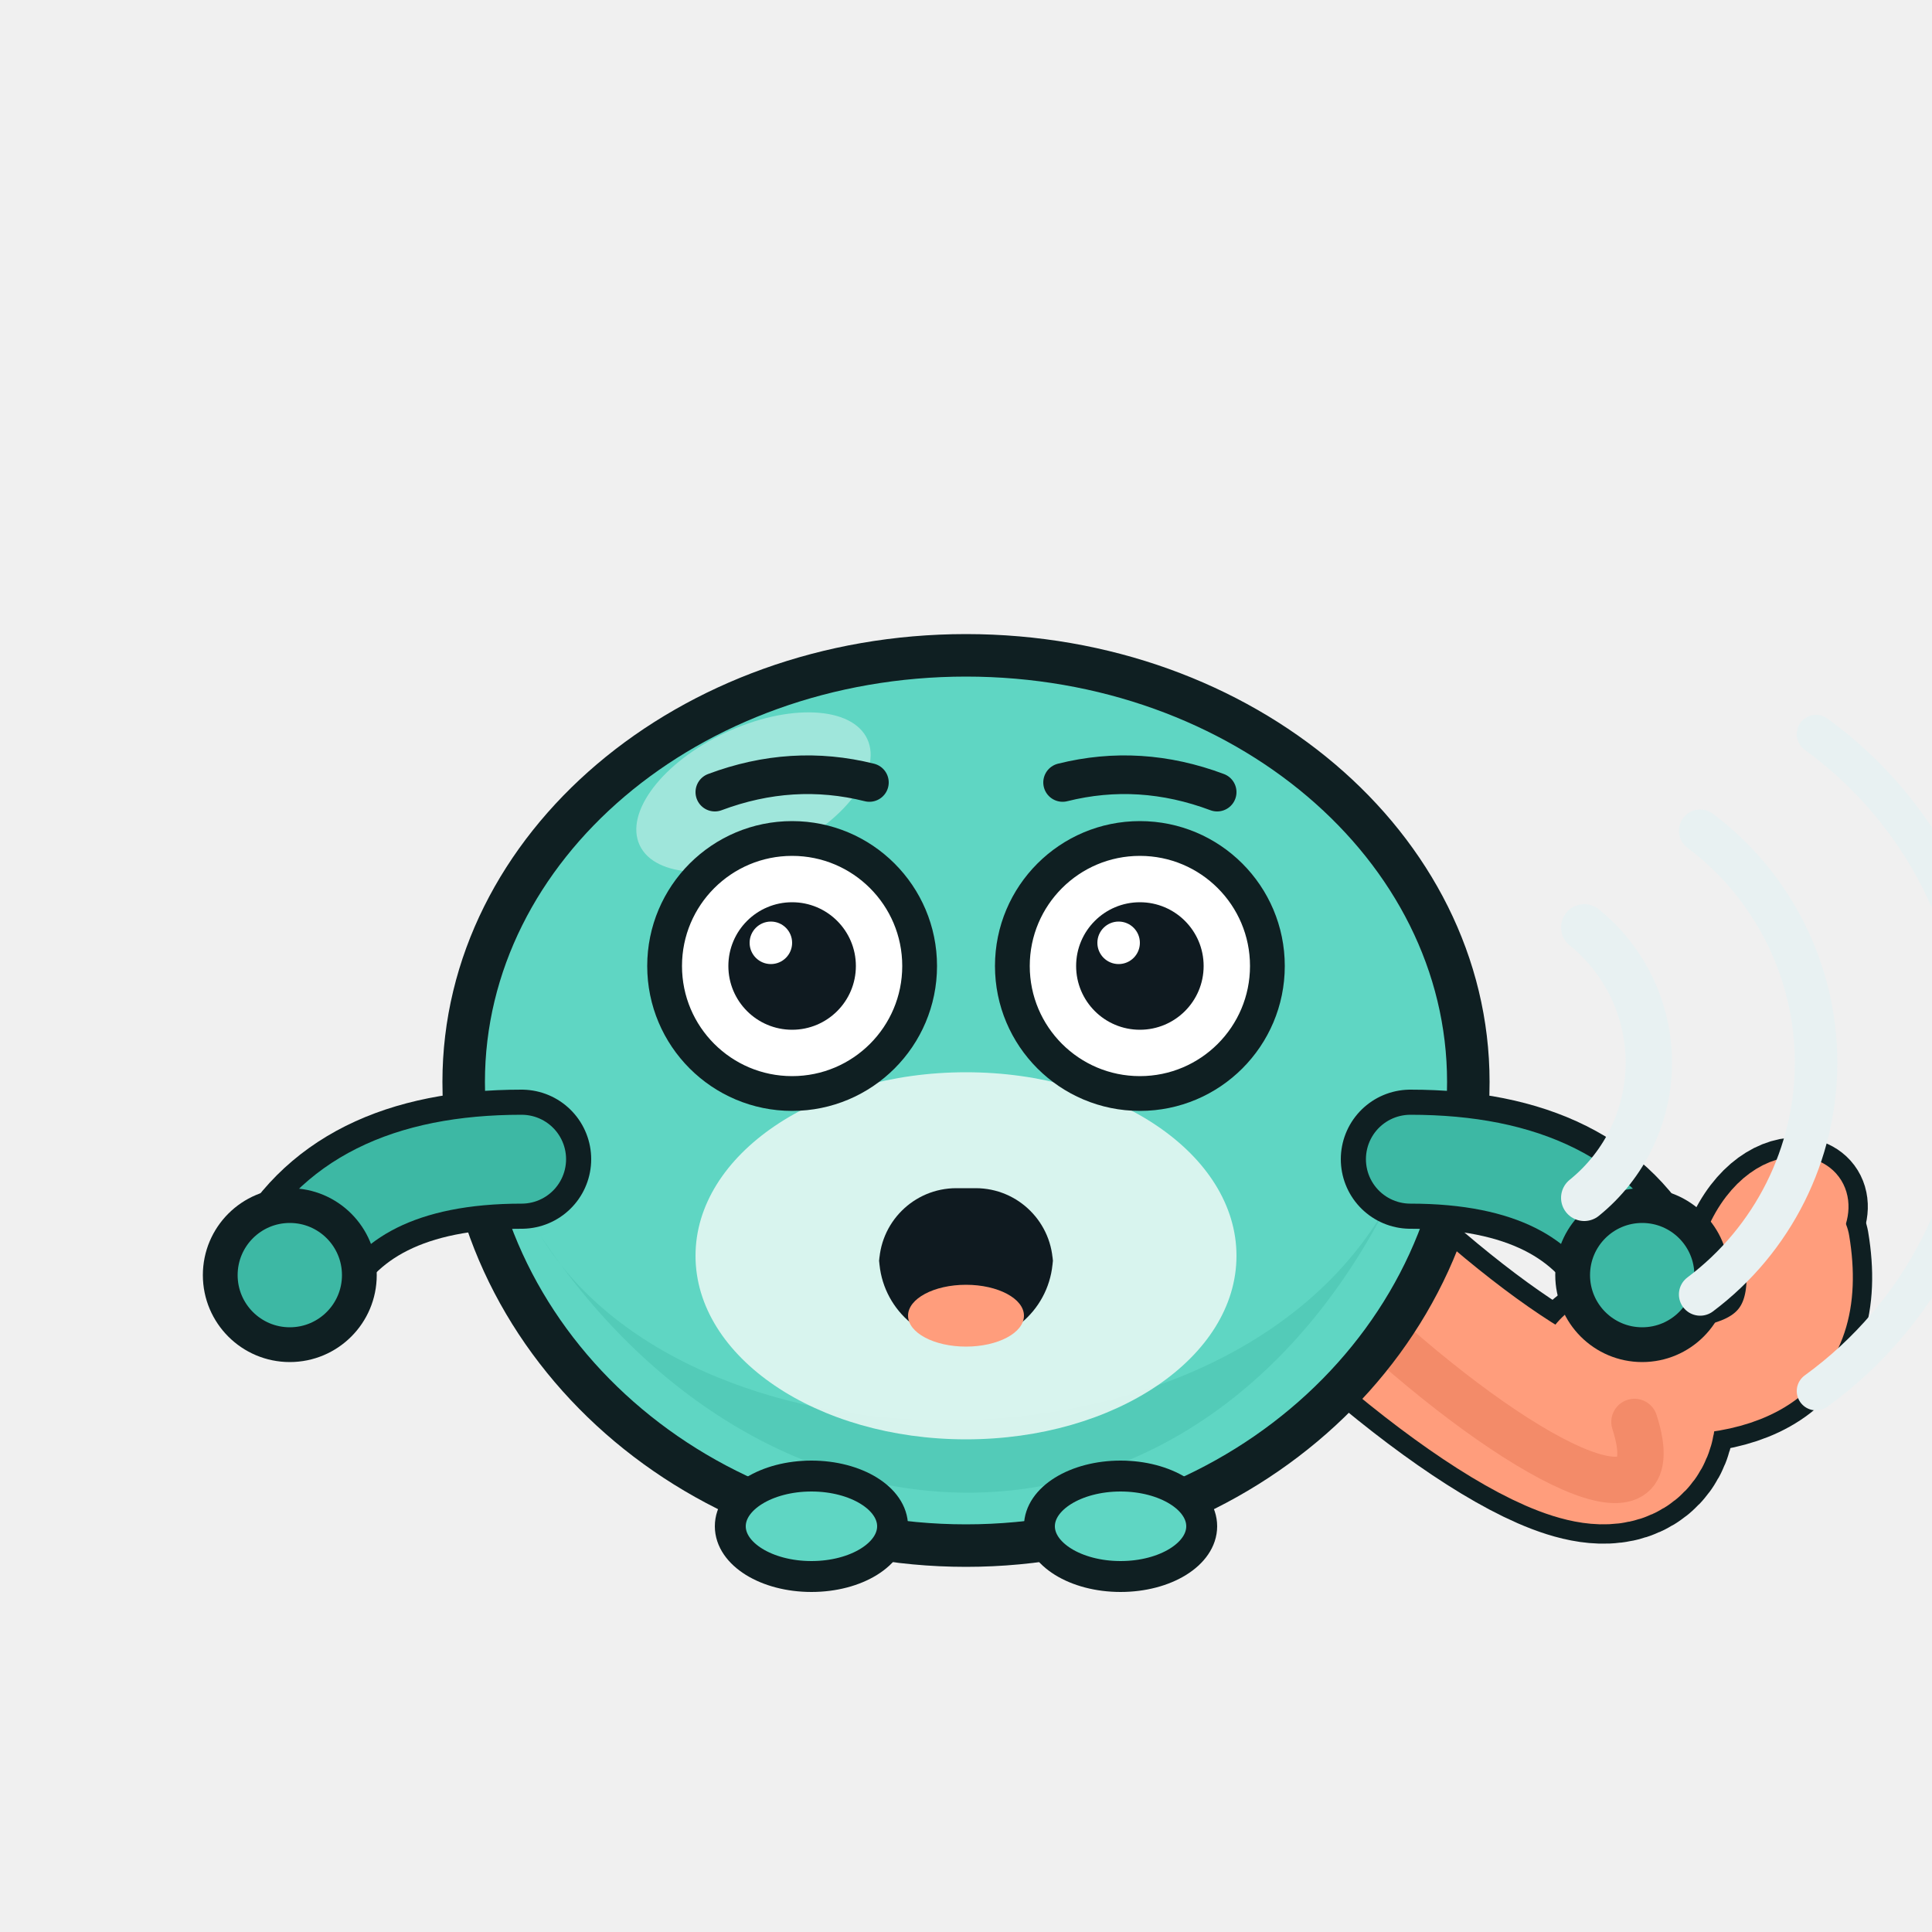
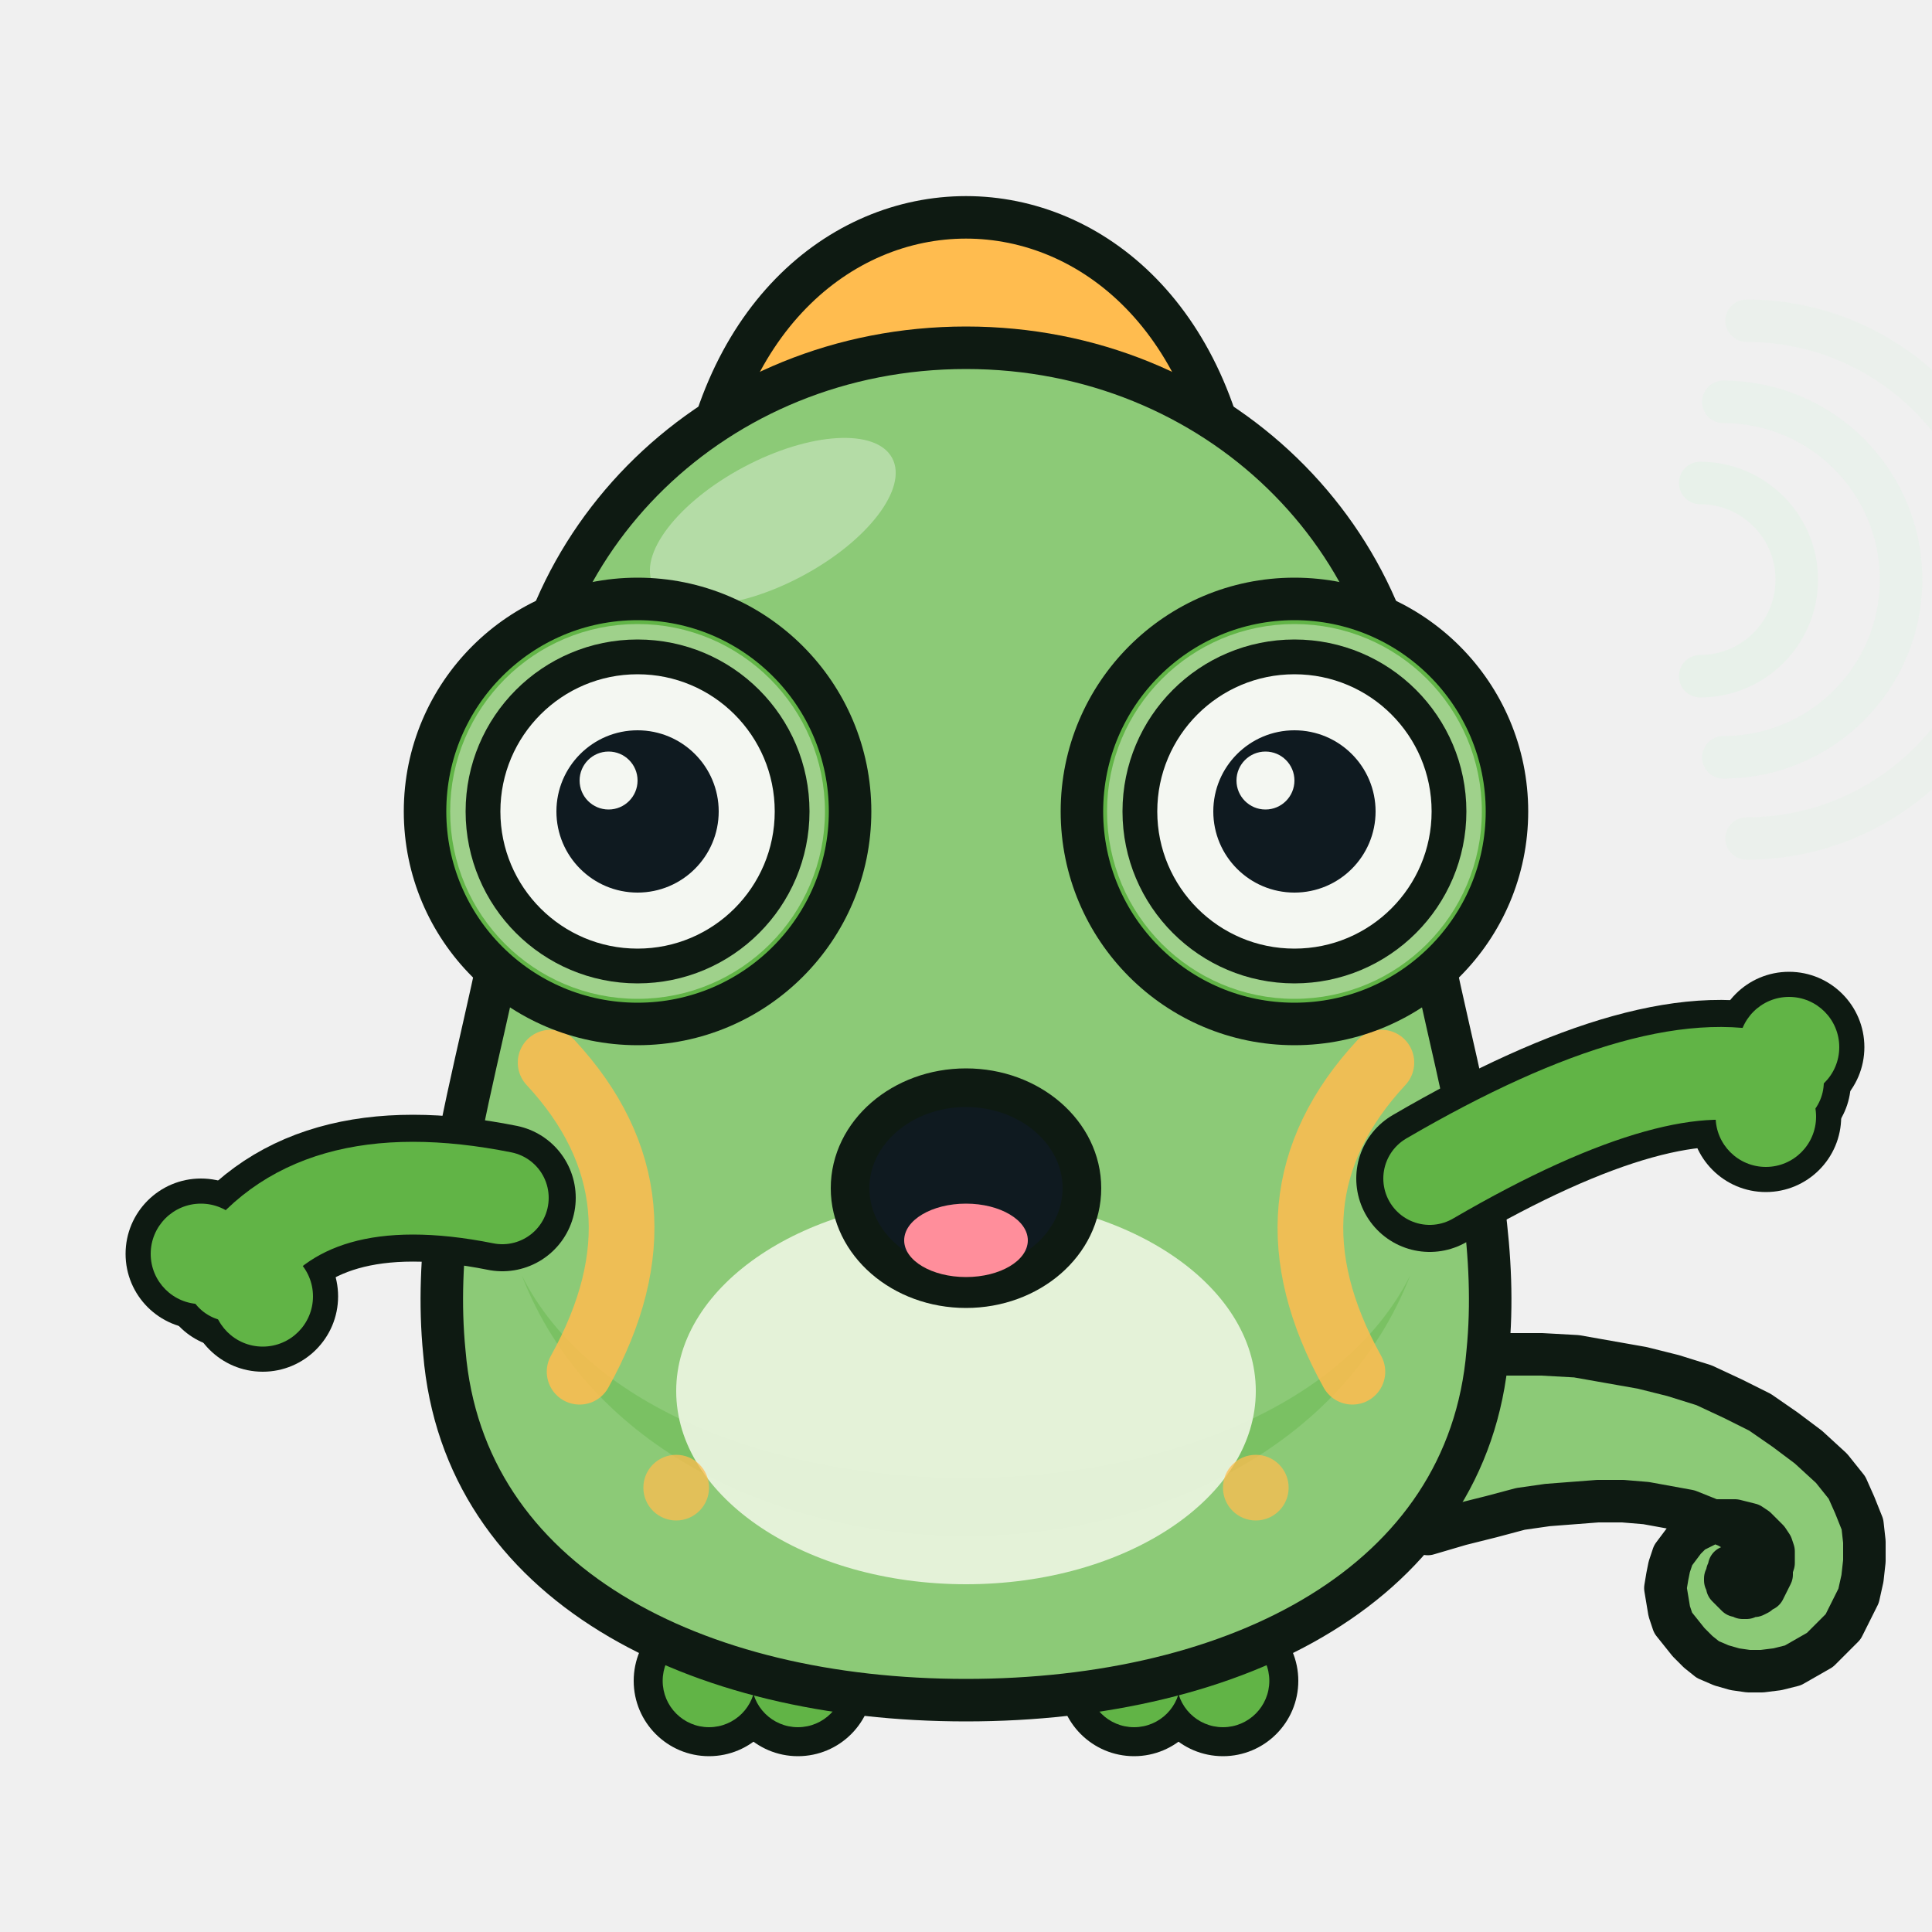
<svg xmlns="http://www.w3.org/2000/svg" viewBox="0 0 100 100" width="256" height="256" role="img" aria-label="Mascot speaking">
-   <g transform="translate(50,56) rotate(0) scale(1,1) translate(-50,-56)">
-     <g>
-       <path d="M70,66 C78,73.4 86,77.6 84,71.4" fill="none" stroke="#0F1F22" stroke-width="11" stroke-linecap="round" stroke-linejoin="round" />
-       <path d="M84,71.4 C90,72 94,70.4 93,64.4" fill="none" stroke="#0F1F22" stroke-width="7.5" stroke-linecap="round" stroke-linejoin="round" />
-       <path d="M93,64.4 C96,61.4 92,59.9 90,63.9" fill="none" stroke="#0F1F22" stroke-width="5.2" stroke-linecap="round" stroke-linejoin="round" />
-       <path d="M70,66 C78,73.4 86,77.6 84,71.4" fill="none" stroke="#FF9D7C" stroke-width="9" stroke-linecap="round" stroke-linejoin="round" />
-       <path d="M84,71.4 C90,72 94,70.4 93,64.4" fill="none" stroke="#FF9D7C" stroke-width="5.5" stroke-linecap="round" stroke-linejoin="round" />
-       <path d="M93,64.4 C96,61.4 92,59.9 90,63.9" fill="none" stroke="#FF9D7C" stroke-width="3.2" stroke-linecap="round" stroke-linejoin="round" />
-       <path d="M70,66 C78,73.4 86,77.6 84,71.4" fill="none" stroke="#E87C5A" stroke-width="2.4" stroke-linecap="round" stroke-linejoin="round" stroke-opacity="0.55" transform="translate(0.6,2.2)" />
-     </g>
-     <path d="M24,56C24,43.81 35.64,33.92 50,33.92C64.36,33.92 76,43.81 76,56C76,69.26 64.36,80 50,80C35.64,80 24,69.26 24,56Z" fill="#5FD6C3" stroke="#0F1F22" stroke-width="2.2" />
-     <path d="M28,64 C40,82 62,82 72,62 C64,77 36,77 28,64Z" fill="#3DB8A4" fill-opacity="0.35" />
-     <ellipse cx="50" cy="65" rx="14" ry="9.5" fill="#E6F7F3" fill-opacity="0.9" />
-     <ellipse cx="39" cy="41" rx="6.5" ry="3.4" fill="#FFFFFF" fill-opacity="0.4" transform="rotate(-25 39 41)" />
-     <ellipse cx="42" cy="79" rx="4.2" ry="2.6" fill="#5FD6C3" stroke="#0F1F22" stroke-width="1.6" />
-     <ellipse cx="58" cy="79" rx="4.2" ry="2.6" fill="#5FD6C3" stroke="#0F1F22" stroke-width="1.6" />
-     <g>
-       <path d="M27,60 Q18,60 15,66" fill="none" stroke="#0F1F22" stroke-width="7.2" stroke-linecap="round" stroke-linejoin="round" />
-       <path d="M27,60 Q18,60 15,66" fill="none" stroke="#3DB8A4" stroke-width="4.6" stroke-linecap="round" stroke-linejoin="round" />
-       <circle cx="15" cy="66" r="3.6" fill="#3DB8A4" stroke="#0F1F22" stroke-width="1.8" />
-     </g>
-     <g>
-       <path d="M73,60 Q82,60 85,66" fill="none" stroke="#0F1F22" stroke-width="7.2" stroke-linecap="round" stroke-linejoin="round" />
-       <path d="M73,60 Q82,60 85,66" fill="none" stroke="#3DB8A4" stroke-width="4.6" stroke-linecap="round" stroke-linejoin="round" />
-       <circle cx="85" cy="66" r="3.6" fill="#3DB8A4" stroke="#0F1F22" stroke-width="1.8" />
-     </g>
-     <g>
-       <circle cx="41" cy="50" r="6.6" fill="#FFFFFF" stroke="#0F1F22" stroke-width="1.8" />
-       <circle cx="41" cy="50" r="3.3" fill="#0F1A20" />
-       <circle cx="39.9" cy="48.8" r="1.1" fill="#FFFFFF" />
-     </g>
-     <g>
-       <circle cx="59" cy="50" r="6.6" fill="#FFFFFF" stroke="#0F1F22" stroke-width="1.8" />
-       <circle cx="59" cy="50" r="3.3" fill="#0F1A20" />
-       <circle cx="57.9" cy="48.8" r="1.1" fill="#FFFFFF" />
-     </g>
-     <path d="M37,41 Q41,39.5 45,40.5" fill="none" stroke="#0F1F22" stroke-width="2" stroke-linecap="round" stroke-linejoin="round" />
-     <path d="M55,40.5 Q59,39.5 63,41" fill="none" stroke="#0F1F22" stroke-width="2" stroke-linecap="round" stroke-linejoin="round" />
-     <path d="M49.5,61.5H50.5A4,4 0 0 1 54.5,65.5V65A4.5,4.5 0 0 1 50,69.5H50A4.5,4.5 0 0 1 45.5,65V65.5A4,4 0 0 1 49.5,61.5Z" fill="#0F1A20" />
-     <ellipse cx="50" cy="68.1" rx="3" ry="1.6" fill="#FF9D7C" />
+   <g>
+     <path d="M73.9,79.4L75.6,78.9L77.2,78.5L78.7,78.1L80.1,77.9L81.4,77.8L82.7,77.7L84,77.7L85.2,77.8L86.3,78L87.4,78.2L88.4,78.6L89.4,79L90.3,79.5L91.2,80L91.2,80L91.4,80.2L91.5,80.4L91.6,80.6L91.7,80.8L91.7,81.1L91.7,81.3L91.7,81.5L91.6,81.7L91.5,81.9L91.4,82.1L91.3,82.3L91.1,82.4L91,82.5L90.8,82.6L90.6,82.6L90.4,82.7L90.2,82.7L90.1,82.6L89.9,82.6L89.8,82.5L89.7,82.4L89.6,82.3L89.5,82.2L89.4,82.1L89.4,82L89.4,81.9L89.3,81.8L89.3,81.7L89.4,81.6L89.4,81.5L89.4,81.5L89.4,81.4L89.5,81.4L89.5,81.4L89.5,81.3L89.5,81.3L89.6,81.3L89.6,81.3L89.6,81.3L89.5,81.2L89.5,81.2L89.5,81.1L89.5,81.2L89.9,81.7L90.5,81.9L91.1,81.8L91.6,81.5L91.8,80.9L91.8,80.3L91.7,80L91.5,79.7L91.2,79.4L90.9,79.1L90.6,78.9L90.2,78.8L89.8,78.7L89.3,78.7L88.9,78.7L88.4,78.9L88,79.1L87.6,79.3L87.2,79.7L86.9,80.1L86.6,80.5L86.4,81.1L86.3,81.6L86.2,82.2L86.3,82.8L86.4,83.4L86.6,84L87,84.5L87.4,85L87.9,85.5L88.4,85.9L89.1,86.2L89.8,86.4L90.5,86.5L91.2,86.5L92,86.4L92.8,86.2L93.5,85.8L94.2,85.4L94.8,84.8L95.4,84.2L95.8,83.4L96.2,82.6L96.4,81.7L96.5,80.8L96.5,79.8L96.4,78.9L96,77.9L95.6,77L94.8,76L93.6,74.9L92.4,74L91.1,73.1L89.7,72.4L88.2,71.7L86.6,71.2L85,70.8L83.3,70.5L81.6,70.2L79.8,70.1L77.9,70.1L76,70.2L74,70.4L72.1,70.6Z" fill="#8CCA77" stroke="#0E1A12" stroke-width="2.2" stroke-linejoin="round" />
+     <path d="M36,27 C38,6 62,6 64,27 Z" fill="#FFBC4F" stroke="#0E1A12" stroke-width="2.2" stroke-linejoin="round" />
+     <circle cx="36.7" cy="87" r="3.9" fill="#0E1A12" />
+     <circle cx="41.3" cy="87" r="3.9" fill="#0E1A12" />
+     <circle cx="36.7" cy="87" r="2.4" fill="#61B446" />
+     <circle cx="41.3" cy="87" r="2.4" fill="#61B446" />
+     <circle cx="58.7" cy="87" r="3.9" fill="#0E1A12" />
+     <circle cx="63.3" cy="87" r="3.9" fill="#0E1A12" />
+     <circle cx="58.7" cy="87" r="2.4" fill="#61B446" />
+     <circle cx="63.3" cy="87" r="2.4" fill="#61B446" />
+     <path d="M50,18 C63,18 73,28 73,40 C73,50 78,60 77,70 C76,82 64,88 50,88 C36,88 24,82 23,70 C22,60 27,50 27,40 C27,28 37,18 50,18 Z" fill="#8CCA77" stroke="#0E1A12" stroke-width="2.2" stroke-linejoin="round" />
+     <path d="M27,66 C34,84 66,84 73,66 C66,80 34,80 27,66 Z" fill="#61B446" fill-opacity="0.4" />
+     <ellipse cx="50" cy="72" rx="15" ry="10" fill="#ECF5E1" fill-opacity="0.92" />
+     <path d="M28.5,55 Q35,62 30,71" fill="none" stroke="#FFBC4F" stroke-width="3.4" stroke-linecap="round" stroke-linejoin="round" stroke-opacity="0.85" />
+     <path d="M71.5,55 Q65,62 70,71" fill="none" stroke="#FFBC4F" stroke-width="3.4" stroke-linecap="round" stroke-linejoin="round" stroke-opacity="0.85" />
+     <circle cx="35" cy="77" r="1.7" fill="#FFBC4F" fill-opacity="0.75" />
+     <circle cx="65" cy="77" r="1.7" fill="#FFBC4F" fill-opacity="0.75" />
+     <ellipse cx="40" cy="27" rx="7" ry="3.2" fill="#FFFFFF" fill-opacity="0.35" transform="rotate(-28 40 27)" />
+     <path d="M26,62 Q16,60 12,66" fill="none" stroke="#0E1A12" stroke-width="7.6" stroke-linecap="round" stroke-linejoin="round" />
+     <circle cx="10.4" cy="64.9" r="3.9" fill="#0E1A12" />
+     <circle cx="13.6" cy="67.1" r="3.9" fill="#0E1A12" />
+     <path d="M26,62 Q16,60 12,66" fill="none" stroke="#61B446" stroke-width="4.8" stroke-linecap="round" stroke-linejoin="round" />
+     <circle cx="10.4" cy="64.9" r="2.6" fill="#61B446" />
+     <circle cx="13.6" cy="67.1" r="2.6" fill="#61B446" />
+     <path d="M74,61 Q86,54 92,56" fill="none" stroke="#0E1A12" stroke-width="7.6" stroke-linecap="round" stroke-linejoin="round" />
+     <circle cx="91.4" cy="57.8" r="3.9" fill="#0E1A12" />
+     <circle cx="92.6" cy="54.2" r="3.9" fill="#0E1A12" />
+     <path d="M74,61 Q86,54 92,56" fill="none" stroke="#61B446" stroke-width="4.8" stroke-linecap="round" stroke-linejoin="round" />
+     <circle cx="91.4" cy="57.8" r="2.6" fill="#61B446" />
+     <circle cx="92.6" cy="54.2" r="2.6" fill="#61B446" />
+     <ellipse cx="50" cy="61.5" rx="6" ry="5.2" fill="#0F1A20" stroke="#0E1A12" stroke-width="2" />
+     <ellipse cx="50" cy="64.2" rx="3.2" ry="1.9" fill="#FF8E9B" />
+     <circle cx="33" cy="42" r="11" fill="#61B446" stroke="#0E1A12" stroke-width="2.2" />
+     <circle cx="33" cy="42" r="9.1" fill="none" stroke="#ECF5E1" stroke-opacity="0.45" stroke-width="1.2" />
+     <circle cx="33" cy="42" r="8" fill="#F4F7F2" stroke="#0E1A12" stroke-width="1.8" />
+     <circle cx="33" cy="42" r="4.2" fill="#0F1A20" />
+     <circle cx="31.5" cy="40.4" r="1.5" fill="#F4F7F2" />
+     <circle cx="67" cy="42" r="11" fill="#61B446" stroke="#0E1A12" stroke-width="2.2" />
+     <circle cx="67" cy="42" r="9.1" fill="none" stroke="#ECF5E1" stroke-opacity="0.45" stroke-width="1.2" />
+     <circle cx="67" cy="42" r="8" fill="#F4F7F2" stroke="#0E1A12" stroke-width="1.8" />
+     <circle cx="67" cy="42" r="4.2" fill="#0F1A20" />
+     <circle cx="65.5" cy="40.4" r="1.5" fill="#F4F7F2" />
  </g>
-   <path d="M82,48 A9,9 0 0 1 82,62" fill="none" stroke="#E8F1F2" stroke-width="2.4" stroke-linecap="round" stroke-linejoin="round" />
-   <path d="M88,43 A15,15 0 0 1 88,67" fill="none" stroke="#E8F1F2" stroke-width="2.2" stroke-linecap="round" stroke-linejoin="round" />
-   <path d="M94,38 A21,21 0 0 1 94,72" fill="none" stroke="#E8F1F2" stroke-width="2" stroke-linecap="round" stroke-linejoin="round" />
+   <path d="M88,25 A5,5 0 0 1 88,35" fill="none" stroke="#E8F1EA" stroke-width="2.2" stroke-linecap="round" stroke-linejoin="round" stroke-opacity="1" transform="translate(0,0)" />
+   <path d="M88,20.8 A9.2,9.2 0 0 1 88,39.2" fill="none" stroke="#E8F1EA" stroke-width="2.2" stroke-linecap="round" stroke-linejoin="round" stroke-opacity="0.78" transform="translate(1.2,0)" />
+   <path d="M88,16.6 A13.4,13.4 0 0 1 88,43.4" fill="none" stroke="#E8F1EA" stroke-width="2.2" stroke-linecap="round" stroke-linejoin="round" stroke-opacity="0.56" transform="translate(2.4,0)" />
</svg>
